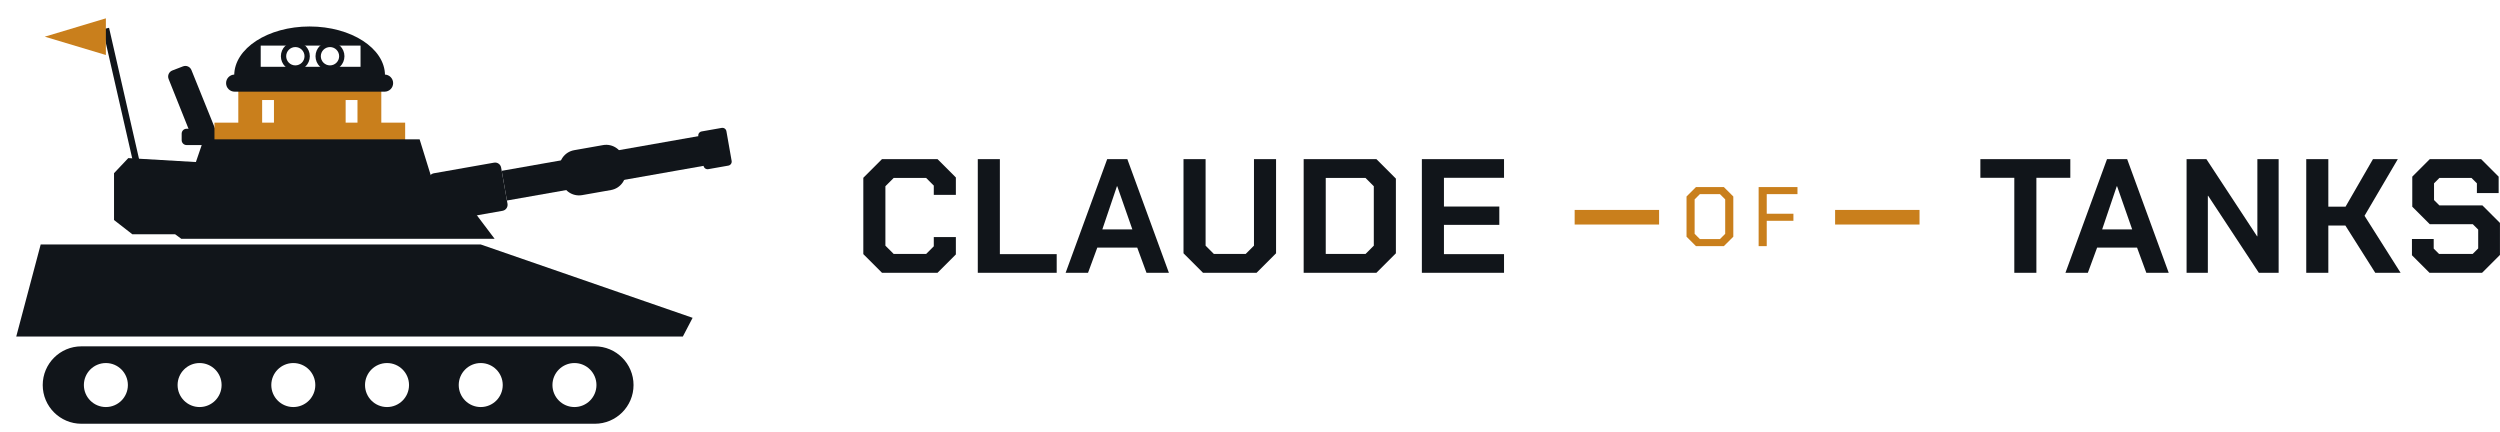
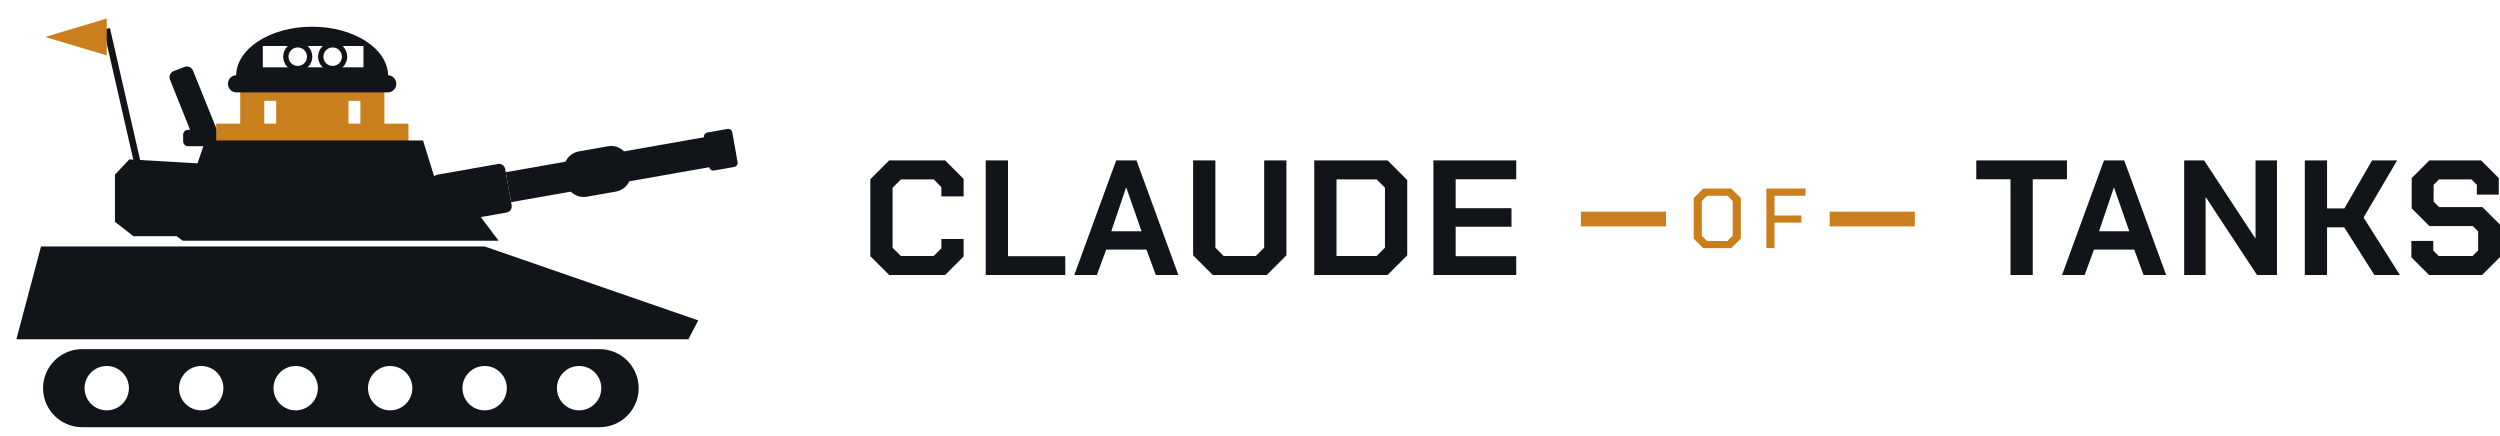
- <svg xmlns="http://www.w3.org/2000/svg" viewBox="-5262 -838 15397 2660" role="img" aria-label="Claude of Tanks">
+ <svg xmlns="http://www.w3.org/2000/svg" viewBox="-5262 -838 15273 2660" role="img" aria-label="Claude of Tanks">
  <g transform="translate(-6015.19 -1691.21) scale(25.09434)">
    <g class="mk-run" fill="#11151a">
      <path fill-rule="evenodd" d="M50 119h126a9.5 9.5 0 0 1 0 19H50a9.5 9.5 0 0 1 0-19ZM61.4 128.5a5.4 5.4 0 1 0 -10.8 0a5.4 5.4 0 1 0 10.8 0ZM84.4 128.5a5.4 5.4 0 1 0 -10.8 0a5.4 5.4 0 1 0 10.8 0ZM107.4 128.5a5.4 5.4 0 1 0 -10.8 0a5.4 5.4 0 1 0 10.8 0ZM130.4 128.5a5.4 5.4 0 1 0 -10.8 0a5.4 5.4 0 1 0 10.8 0ZM153.4 128.5a5.4 5.4 0 1 0 -10.8 0a5.4 5.4 0 1 0 10.8 0ZM176.4 128.5a5.4 5.4 0 1 0 -10.8 0a5.4 5.4 0 1 0 10.8 0Z" />
    </g>
    <g class="mk-hull">
      <g class="mk-exhaust" />
      <path fill="#11151a" d="M34 116.6 40 94h108l52 18-2.4 4.6Z" />
      <g class="mk-turret">
        <g fill="#11151a">
          <g transform="rotate(-10 140 82)">
            <rect x="136" y="76" width="18" height="12" rx="1.5" />
            <rect x="154" y="78.3" width="52" height="7.4" />
            <rect x="168" y="76.4" width="16" height="11.2" rx="4.4" />
            <rect x="203" y="77.3" width="7" height="9.4" rx="1" />
          </g>
          <path d="M77.6 68.9 71.4 53.4a1.6 1.6 0 0 1 .9-2.1l2.6-1a1.6 1.6 0 0 1 2.1.9l6.3 15.6Z" />
          <rect x="74.6" y="65.6" width="8.4" height="4" rx="1.2" />
        </g>
        <g class="mk-antenna">
          <path d="M64 76 56 41" fill="none" stroke="#11151a" stroke-width="1.6" />
          <path style="fill:#c97f1c" d="M56 38.5 41 43l15 4.5Z" />
        </g>
        <g class="mk-crew">
          <g style="fill:#c97f1c">
            <path fill-rule="evenodd" d="M20.998 10.949H24v3.102h-3v3.028h-1.487V20H18v-2.921h-1.487V20H15v-2.921H9V20H7.488v-2.921H6V20H4.487v-2.921H3V14.05H0V10.95h3V5h17.998v5.949zM6 10.949h1.488V8.102H6v2.847zm10.51 0H18V8.102h-1.49v2.847z" transform="translate(82.65 42.75) scale(1.95)" />
          </g>
          <g fill="#11151a">
            <path fill-rule="evenodd" d="M87.5 52.5a18.5 12 0 0 1 37 0ZM94 45.2h24.5v5.2H94Z" />
            <rect x="85.5" y="52.3" width="41" height="4.2" rx="2.1" />
          </g>
          <g fill="none" stroke="#11151a" stroke-width="1.3">
            <circle cx="102.5" cy="47.8" r="2.9" />
            <circle cx="111" cy="47.8" r="2.9" />
          </g>
        </g>
        <g fill="#11151a">
          <path d="M151.4 92.6 140 77.5 82 74 61.5 72.8 58 76.5V88l4.5 3.5H73l1.5 1.1Z" />
          <path d="M77.5 75.5 80 68.2h53l3.1 10Z" />
        </g>
      </g>
    </g>
  </g>
-   <path fill="#11151a" d="M55 727V257L170 142H512L625 255V362H489V305L442 258H242L191 309V675L242 726H442L489 679V622H625V729L512 842H170ZM760 142H896V727H1246V842H760ZM1557 142H1681L1937 842H1799L1742 687H1496L1439 842H1301ZM1712 575 1619 309H1617L1527 575ZM2027 722V142H2163V675L2214 726H2410L2461 675V142H2597V722L2477 842H2147ZM2767 142H3215L3335 262V722L3215 842H2767ZM3148 726 3199 675V309L3148 258H2903V726ZM3495 142H4001V257H3631V434H3972V547H3631V727H4001V842H3495ZM7143.7 257H6934.7V142H7488.7V257H7279.7V842H7143.7ZM7714.7 142H7838.7L8094.7 842H7956.7L7899.7 687H7653.7L7596.7 842H7458.7ZM7869.7 575 7776.7 309H7774.7L7684.7 575ZM8204.7 142H8326.7L8638.7 617H8640.7V142H8771.7V842H8649.7L8337.7 368H8335.7V842H8204.7ZM8941.7 142H9077.7V435H9183.7L9352.7 142H9505.7L9300.7 491L9522.7 842H9366.7L9182.7 551H9077.7V842H8941.7ZM9592.7 734V634H9726.7V693L9759.7 726H9966.7L10000.7 692V576L9967.7 543H9702.7L9594.7 435V250L9702.7 142H10018.7L10126.7 250V351H9992.7V291L9959.7 258H9761.7L9728.7 291V394L9761.7 427H10026.7L10134.7 535V732L10024.7 842H9700.7Z" />
-   <path fill="#c97f1c" d="M5125 619.8V372.2L5183.2 314H5354.8L5413.1 372.2V619.8L5354.8 678H5183.2ZM5330.9 634.3 5363.1 602.1V389.9L5330.9 357.7H5207.1L5174.9 389.9V602.1L5207.1 634.3ZM5569.1 314H5808.3V357.7H5619V478.3H5783.3V522H5619V678H5569.1ZM4436 455h520v90h-520ZM6040 455h520v90h-520Z" />
+   <path fill="#11151a" d="M55 727V257L170 142H512L625 255V362H489V305L442 258H242L191 309V675L242 726H442L489 679V622H625V729L512 842H170ZM760 142H896V727H1246V842H760ZM1557 142H1681L1937 842H1799L1742 687H1496L1439 842H1301ZM1712 575 1619 309H1617L1527 575ZM2027 722V142H2163V675L2214 726H2410L2461 675V142H2597V722L2477 842H2147ZM2767 142H3215L3335 262V722L3215 842H2767ZM3148 726 3199 675V309L3148 258H2903V726ZM3495 142H4001V257H3631V434H3972V547H3631V727H4001V842H3495ZM7020.5 257H6811.5V142H7365.5V257H7156.5V842H7020.5ZM7591.5 142H7715.5L7971.5 842H7833.5L7776.5 687H7530.5L7473.5 842H7335.5ZM7746.5 575 7653.5 309H7651.5L7561.5 575ZM8081.5 142H8203.5L8515.5 617H8517.5V142H8648.5V842H8526.5L8214.5 368H8212.5V842H8081.5ZM8818.5 142H8954.5V435H9060.5L9229.5 142H9382.5L9177.5 491L9399.5 842H9243.5L9059.5 551H8954.5V842H8818.5ZM9469.5 734V634H9603.5V693L9636.5 726H9843.5L9877.5 692V576L9844.5 543H9579.5L9471.5 435V250L9579.5 142H9895.5L10003.5 250V351H9869.5V291L9836.5 258H9638.5L9605.5 291V394L9638.5 427H9903.5L10011.5 535V732L9901.5 842H9577.5Z" />
+   <path fill="#c97f1c" d="M5085 619.8V372.2L5143.2 314H5314.8L5373.1 372.2V619.8L5314.8 678H5143.2ZM5290.9 634.3 5323.1 602.1V389.9L5290.9 357.7H5167.1L5134.9 389.9V602.1L5167.1 634.3ZM5529.1 314H5768.3V357.7H5579V478.3H5743.3V522H5579V678H5529.1ZM4396 455h520v90h-520ZM5916 455h520v90h-520Z" />
</svg>
